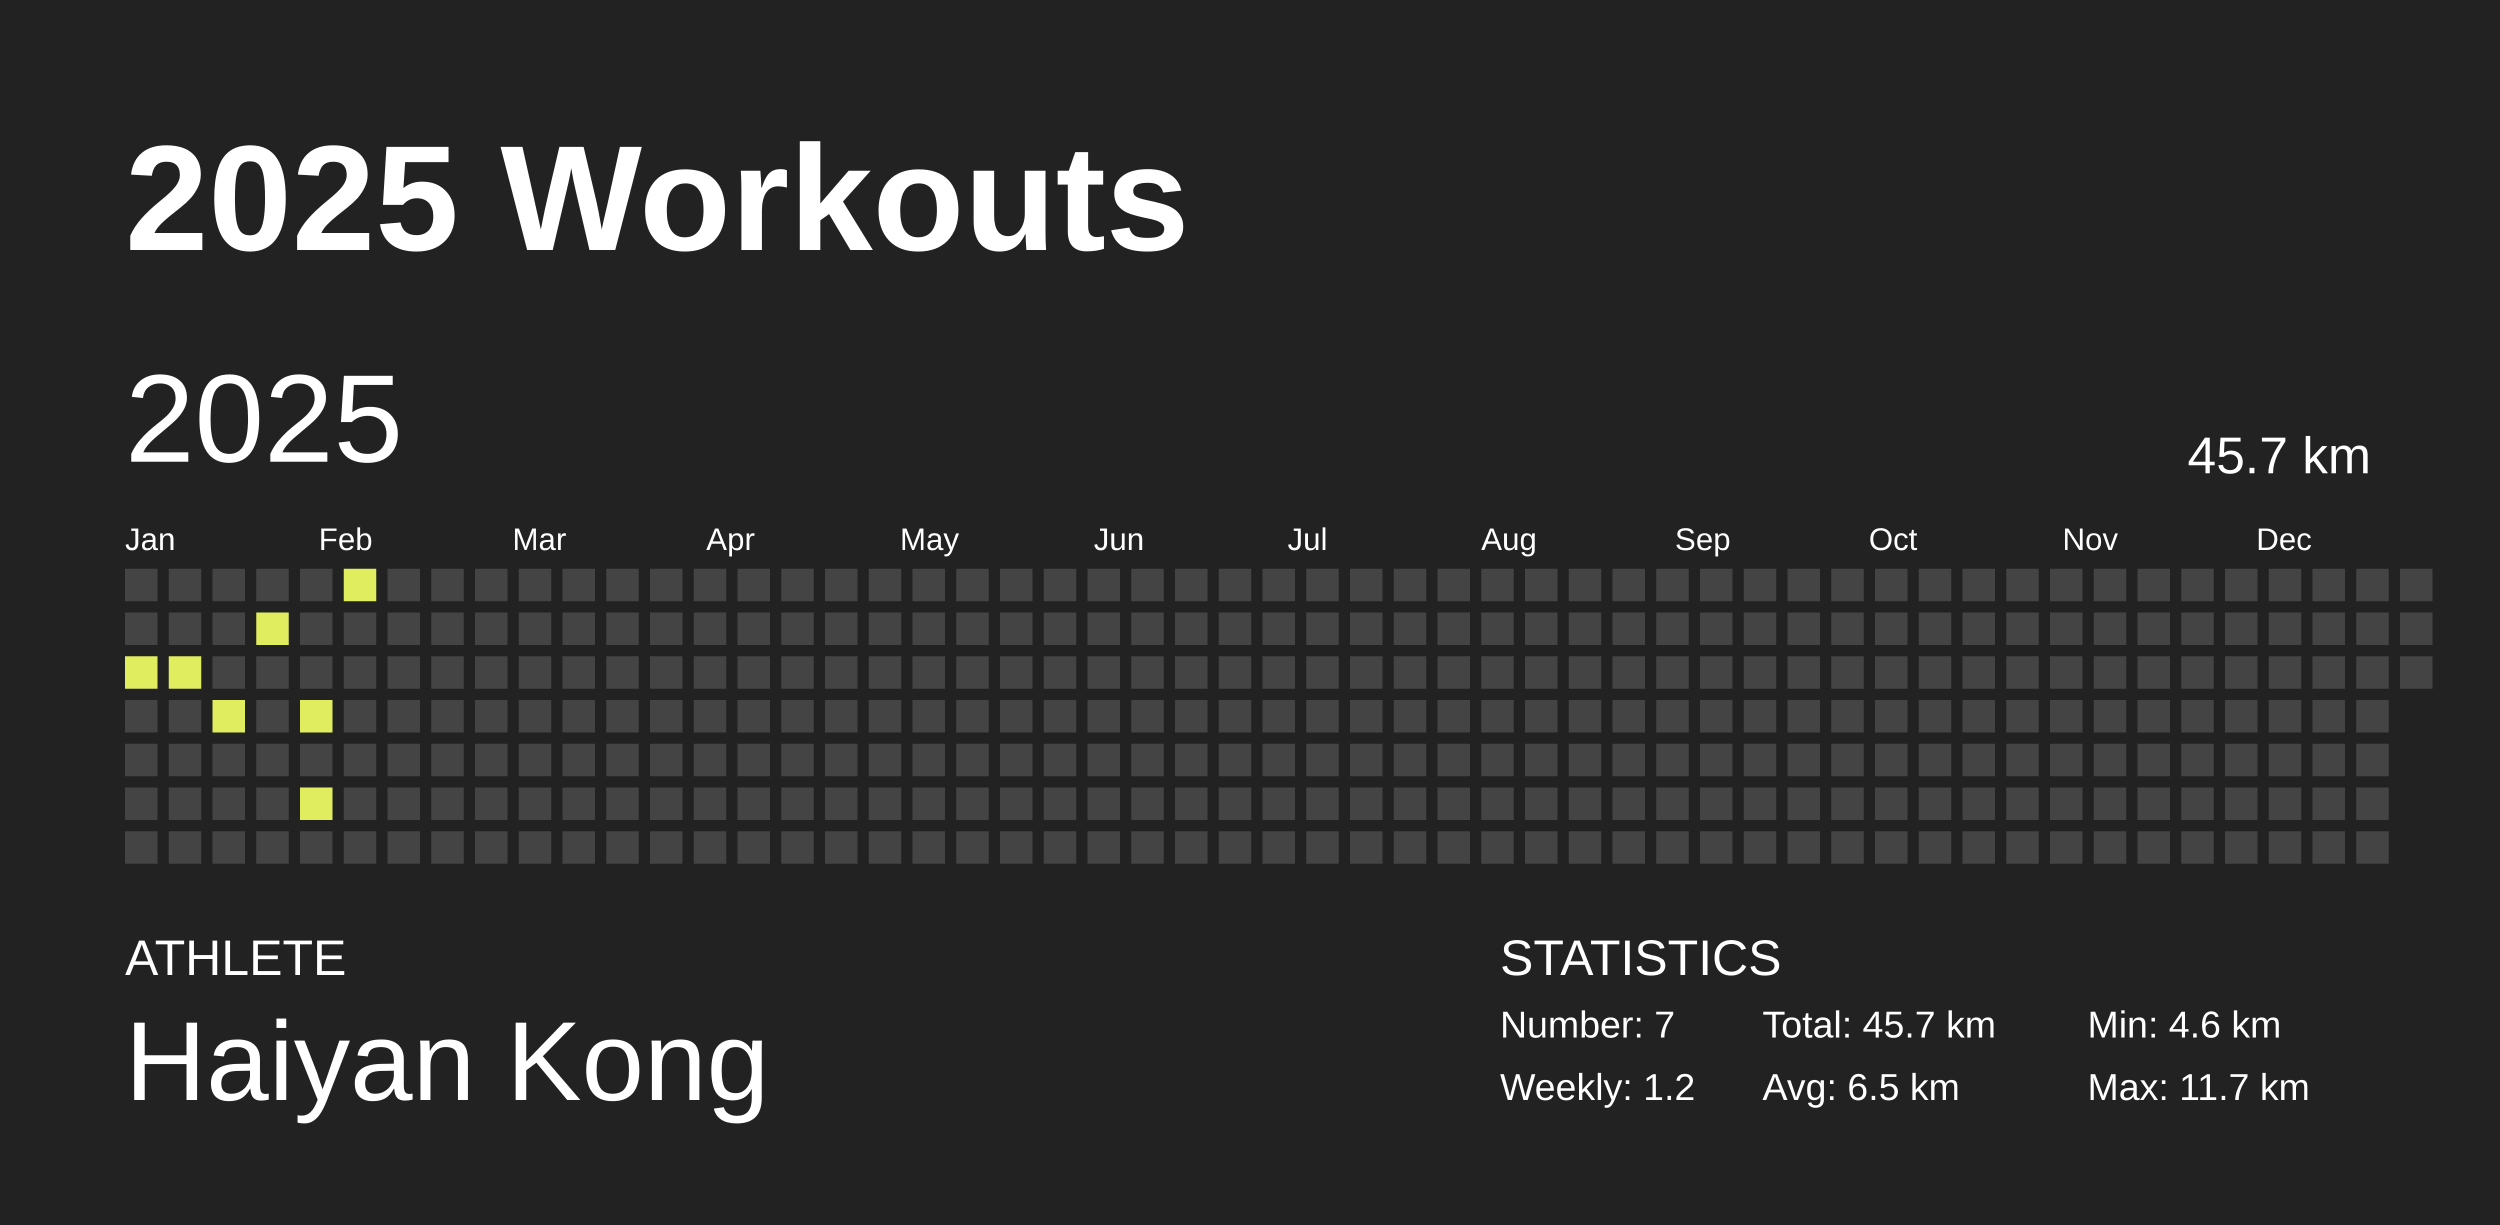
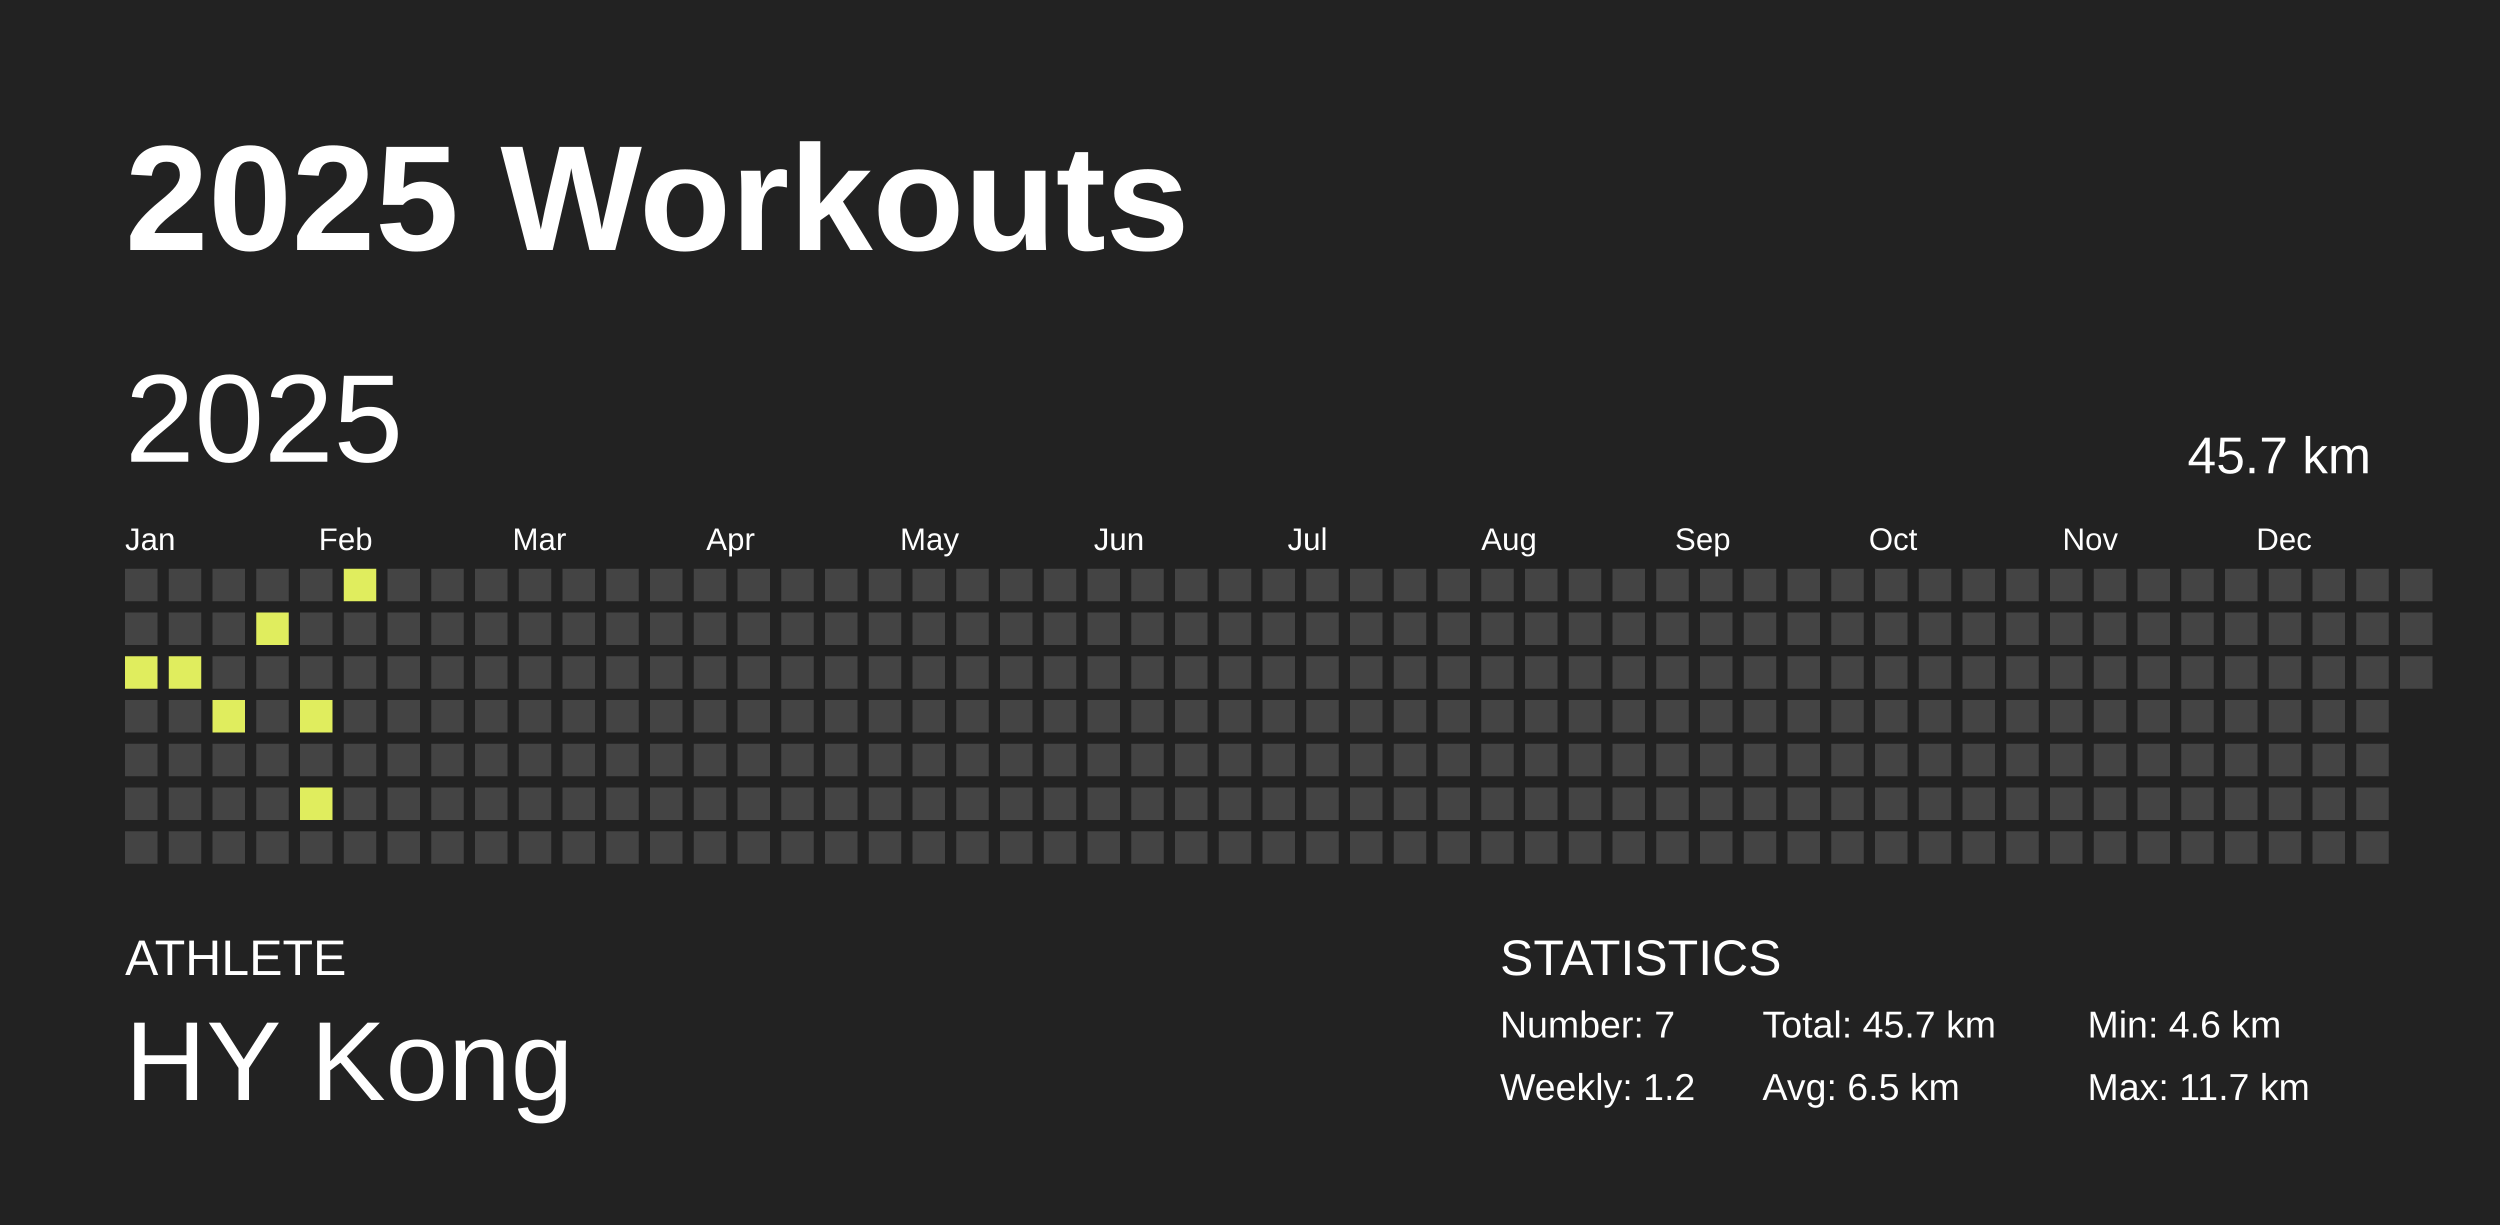
<svg xmlns="http://www.w3.org/2000/svg" baseProfile="full" height="98mm" version="1.1" viewBox="0,0,200,98" width="200mm">
  <defs />
  <rect fill="#222222" height="98" width="200" x="0" y="0" />
  <text fill="#FFFFFF" style="font-size:12px; font-family:Arial; font-weight:bold;" x="10" y="20">2025 Workouts</text>
  <text fill="#FFFFFF" style="font-size:4px; font-family:Arial" x="10" y="78">ATHLETE</text>
-   <text fill="#FFFFFF" style="font-size:9px; font-family:Arial" x="10" y="88">Haiyan Kong</text>
+   <text fill="#FFFFFF" style="font-size:9px; font-family:Arial" x="10" y="88">HY Kong</text>
  <text fill="#FFFFFF" style="font-size:4px; font-family:Arial" x="120" y="78">STATISTICS</text>
  <text fill="#FFFFFF" style="font-size:3px; font-family:Arial" x="120" y="83">Number: 7</text>
  <text fill="#FFFFFF" style="font-size:3px; font-family:Arial" x="120" y="88">Weekly: 1.2</text>
  <text fill="#FFFFFF" style="font-size:3px; font-family:Arial" x="141" y="83">Total: 45.7 km</text>
  <text fill="#FFFFFF" style="font-size:3px; font-family:Arial" x="141" y="88">Avg: 6.5 km</text>
  <text fill="#FFFFFF" style="font-size:3px; font-family:Arial" x="167" y="83">Min: 4.6 km</text>
  <text fill="#FFFFFF" style="font-size:3px; font-family:Arial" x="167" y="88">Max: 11.7 km</text>
  <text dominant-baseline="hanging" fill="#FFFFFF" style="font-size:10.0px; font-family:Arial;" x="10" y="30">2025</text>
  <text dominant-baseline="hanging" fill="#FFFFFF" style="font-size:4.125px; font-family:Arial;" x="175" y="35">45.7 km</text>
  <text fill="#FFFFFF" style="font-size:2.5px; font-family:Arial" x="10.0" y="44">Jan</text>
  <text fill="#FFFFFF" style="font-size:2.5px; font-family:Arial" x="25.5" y="44">Feb</text>
  <text fill="#FFFFFF" style="font-size:2.5px; font-family:Arial" x="41.0" y="44">Mar</text>
  <text fill="#FFFFFF" style="font-size:2.5px; font-family:Arial" x="56.5" y="44">Apr</text>
  <text fill="#FFFFFF" style="font-size:2.5px; font-family:Arial" x="72.0" y="44">May</text>
  <text fill="#FFFFFF" style="font-size:2.5px; font-family:Arial" x="87.5" y="44">Jun</text>
  <text fill="#FFFFFF" style="font-size:2.5px; font-family:Arial" x="103.0" y="44">Jul</text>
  <text fill="#FFFFFF" style="font-size:2.5px; font-family:Arial" x="118.5" y="44">Aug</text>
  <text fill="#FFFFFF" style="font-size:2.5px; font-family:Arial" x="134.0" y="44">Sep</text>
  <text fill="#FFFFFF" style="font-size:2.5px; font-family:Arial" x="149.5" y="44">Oct</text>
  <text fill="#FFFFFF" style="font-size:2.5px; font-family:Arial" x="165.0" y="44">Nov</text>
  <text fill="#FFFFFF" style="font-size:2.5px; font-family:Arial" x="180.5" y="44">Dec</text>
  <rect fill="#444444" height="2.6" width="2.6" x="10.0" y="45.5" />
  <rect fill="#444444" height="2.6" width="2.6" x="10.0" y="49.0" />
  <rect fill="#e0ed5e" height="2.6" width="2.6" x="10.0" y="52.5" />
  <rect fill="#444444" height="2.6" width="2.6" x="10.0" y="56.0" />
  <rect fill="#444444" height="2.6" width="2.6" x="10.0" y="59.5" />
  <rect fill="#444444" height="2.6" width="2.6" x="10.0" y="63.0" />
  <rect fill="#444444" height="2.6" width="2.6" x="10.0" y="66.5" />
  <rect fill="#444444" height="2.6" width="2.6" x="13.5" y="45.5" />
  <rect fill="#444444" height="2.6" width="2.6" x="13.5" y="49.0" />
  <rect fill="#e0ed5e" height="2.6" width="2.6" x="13.5" y="52.5" />
  <rect fill="#444444" height="2.6" width="2.6" x="13.5" y="56.0" />
  <rect fill="#444444" height="2.6" width="2.6" x="13.5" y="59.5" />
  <rect fill="#444444" height="2.6" width="2.6" x="13.5" y="63.0" />
  <rect fill="#444444" height="2.6" width="2.6" x="13.5" y="66.5" />
  <rect fill="#444444" height="2.6" width="2.6" x="17.0" y="45.5" />
  <rect fill="#444444" height="2.6" width="2.6" x="17.0" y="49.0" />
  <rect fill="#444444" height="2.6" width="2.6" x="17.0" y="52.5" />
  <rect fill="#e0ed5e" height="2.6" width="2.6" x="17.0" y="56.0" />
  <rect fill="#444444" height="2.6" width="2.6" x="17.0" y="59.5" />
  <rect fill="#444444" height="2.6" width="2.6" x="17.0" y="63.0" />
  <rect fill="#444444" height="2.6" width="2.6" x="17.0" y="66.5" />
  <rect fill="#444444" height="2.6" width="2.6" x="20.5" y="45.5" />
  <rect fill="#e0ed5e" height="2.6" width="2.6" x="20.5" y="49.0" />
  <rect fill="#444444" height="2.6" width="2.6" x="20.5" y="52.5" />
  <rect fill="#444444" height="2.6" width="2.6" x="20.5" y="56.0" />
  <rect fill="#444444" height="2.6" width="2.6" x="20.5" y="59.5" />
  <rect fill="#444444" height="2.6" width="2.6" x="20.5" y="63.0" />
  <rect fill="#444444" height="2.6" width="2.6" x="20.5" y="66.5" />
  <rect fill="#444444" height="2.6" width="2.6" x="24.0" y="45.5" />
  <rect fill="#444444" height="2.6" width="2.6" x="24.0" y="49.0" />
  <rect fill="#444444" height="2.6" width="2.6" x="24.0" y="52.5" />
  <rect fill="#e0ed5e" height="2.6" width="2.6" x="24.0" y="56.0" />
  <rect fill="#444444" height="2.6" width="2.6" x="24.0" y="59.5" />
  <rect fill="#e0ed5e" height="2.6" width="2.6" x="24.0" y="63.0" />
  <rect fill="#444444" height="2.6" width="2.6" x="24.0" y="66.5" />
  <rect fill="#e0ed5e" height="2.6" width="2.6" x="27.5" y="45.5" />
  <rect fill="#444444" height="2.6" width="2.6" x="27.5" y="49.0" />
  <rect fill="#444444" height="2.6" width="2.6" x="27.5" y="52.5" />
  <rect fill="#444444" height="2.6" width="2.6" x="27.5" y="56.0" />
  <rect fill="#444444" height="2.6" width="2.6" x="27.5" y="59.5" />
  <rect fill="#444444" height="2.6" width="2.6" x="27.5" y="63.0" />
  <rect fill="#444444" height="2.6" width="2.6" x="27.5" y="66.5" />
  <rect fill="#444444" height="2.6" width="2.6" x="31.0" y="45.5" />
  <rect fill="#444444" height="2.6" width="2.6" x="31.0" y="49.0" />
  <rect fill="#444444" height="2.6" width="2.6" x="31.0" y="52.5" />
  <rect fill="#444444" height="2.6" width="2.6" x="31.0" y="56.0" />
  <rect fill="#444444" height="2.6" width="2.6" x="31.0" y="59.5" />
  <rect fill="#444444" height="2.6" width="2.6" x="31.0" y="63.0" />
  <rect fill="#444444" height="2.6" width="2.6" x="31.0" y="66.5" />
  <rect fill="#444444" height="2.6" width="2.6" x="34.5" y="45.5" />
  <rect fill="#444444" height="2.6" width="2.6" x="34.5" y="49.0" />
  <rect fill="#444444" height="2.6" width="2.6" x="34.5" y="52.5" />
  <rect fill="#444444" height="2.6" width="2.6" x="34.5" y="56.0" />
  <rect fill="#444444" height="2.6" width="2.6" x="34.5" y="59.5" />
  <rect fill="#444444" height="2.6" width="2.6" x="34.5" y="63.0" />
  <rect fill="#444444" height="2.6" width="2.6" x="34.5" y="66.5" />
  <rect fill="#444444" height="2.6" width="2.6" x="38.0" y="45.5" />
  <rect fill="#444444" height="2.6" width="2.6" x="38.0" y="49.0" />
  <rect fill="#444444" height="2.6" width="2.6" x="38.0" y="52.5" />
  <rect fill="#444444" height="2.6" width="2.6" x="38.0" y="56.0" />
  <rect fill="#444444" height="2.6" width="2.6" x="38.0" y="59.5" />
  <rect fill="#444444" height="2.6" width="2.6" x="38.0" y="63.0" />
  <rect fill="#444444" height="2.6" width="2.6" x="38.0" y="66.5" />
  <rect fill="#444444" height="2.6" width="2.6" x="41.5" y="45.5" />
  <rect fill="#444444" height="2.6" width="2.6" x="41.5" y="49.0" />
  <rect fill="#444444" height="2.6" width="2.6" x="41.5" y="52.5" />
  <rect fill="#444444" height="2.6" width="2.6" x="41.5" y="56.0" />
  <rect fill="#444444" height="2.6" width="2.6" x="41.5" y="59.5" />
  <rect fill="#444444" height="2.6" width="2.6" x="41.5" y="63.0" />
  <rect fill="#444444" height="2.6" width="2.6" x="41.5" y="66.5" />
  <rect fill="#444444" height="2.6" width="2.6" x="45.0" y="45.5" />
  <rect fill="#444444" height="2.6" width="2.6" x="45.0" y="49.0" />
  <rect fill="#444444" height="2.6" width="2.6" x="45.0" y="52.5" />
  <rect fill="#444444" height="2.6" width="2.6" x="45.0" y="56.0" />
  <rect fill="#444444" height="2.6" width="2.6" x="45.0" y="59.5" />
  <rect fill="#444444" height="2.6" width="2.6" x="45.0" y="63.0" />
  <rect fill="#444444" height="2.6" width="2.6" x="45.0" y="66.5" />
  <rect fill="#444444" height="2.6" width="2.6" x="48.5" y="45.5" />
  <rect fill="#444444" height="2.6" width="2.6" x="48.5" y="49.0" />
  <rect fill="#444444" height="2.6" width="2.6" x="48.5" y="52.5" />
  <rect fill="#444444" height="2.6" width="2.6" x="48.5" y="56.0" />
  <rect fill="#444444" height="2.6" width="2.6" x="48.5" y="59.5" />
  <rect fill="#444444" height="2.6" width="2.6" x="48.5" y="63.0" />
  <rect fill="#444444" height="2.6" width="2.6" x="48.5" y="66.5" />
  <rect fill="#444444" height="2.6" width="2.6" x="52.0" y="45.5" />
  <rect fill="#444444" height="2.6" width="2.6" x="52.0" y="49.0" />
  <rect fill="#444444" height="2.6" width="2.6" x="52.0" y="52.5" />
  <rect fill="#444444" height="2.6" width="2.6" x="52.0" y="56.0" />
  <rect fill="#444444" height="2.6" width="2.6" x="52.0" y="59.5" />
  <rect fill="#444444" height="2.6" width="2.6" x="52.0" y="63.0" />
  <rect fill="#444444" height="2.6" width="2.6" x="52.0" y="66.5" />
  <rect fill="#444444" height="2.6" width="2.6" x="55.5" y="45.5" />
  <rect fill="#444444" height="2.6" width="2.6" x="55.5" y="49.0" />
  <rect fill="#444444" height="2.6" width="2.6" x="55.5" y="52.5" />
  <rect fill="#444444" height="2.6" width="2.6" x="55.5" y="56.0" />
  <rect fill="#444444" height="2.6" width="2.6" x="55.5" y="59.5" />
  <rect fill="#444444" height="2.6" width="2.6" x="55.5" y="63.0" />
  <rect fill="#444444" height="2.6" width="2.6" x="55.5" y="66.5" />
  <rect fill="#444444" height="2.6" width="2.6" x="59.0" y="45.5" />
  <rect fill="#444444" height="2.6" width="2.6" x="59.0" y="49.0" />
  <rect fill="#444444" height="2.6" width="2.6" x="59.0" y="52.5" />
  <rect fill="#444444" height="2.6" width="2.6" x="59.0" y="56.0" />
  <rect fill="#444444" height="2.6" width="2.6" x="59.0" y="59.5" />
  <rect fill="#444444" height="2.6" width="2.6" x="59.0" y="63.0" />
  <rect fill="#444444" height="2.6" width="2.6" x="59.0" y="66.5" />
  <rect fill="#444444" height="2.6" width="2.6" x="62.5" y="45.5" />
  <rect fill="#444444" height="2.6" width="2.6" x="62.5" y="49.0" />
  <rect fill="#444444" height="2.6" width="2.6" x="62.5" y="52.5" />
  <rect fill="#444444" height="2.6" width="2.6" x="62.5" y="56.0" />
  <rect fill="#444444" height="2.6" width="2.6" x="62.5" y="59.5" />
  <rect fill="#444444" height="2.6" width="2.6" x="62.5" y="63.0" />
  <rect fill="#444444" height="2.6" width="2.6" x="62.5" y="66.5" />
  <rect fill="#444444" height="2.6" width="2.6" x="66.0" y="45.5" />
  <rect fill="#444444" height="2.6" width="2.6" x="66.0" y="49.0" />
  <rect fill="#444444" height="2.6" width="2.6" x="66.0" y="52.5" />
  <rect fill="#444444" height="2.6" width="2.6" x="66.0" y="56.0" />
  <rect fill="#444444" height="2.6" width="2.6" x="66.0" y="59.5" />
  <rect fill="#444444" height="2.6" width="2.6" x="66.0" y="63.0" />
  <rect fill="#444444" height="2.6" width="2.6" x="66.0" y="66.5" />
  <rect fill="#444444" height="2.6" width="2.6" x="69.5" y="45.5" />
  <rect fill="#444444" height="2.6" width="2.6" x="69.5" y="49.0" />
  <rect fill="#444444" height="2.6" width="2.6" x="69.5" y="52.5" />
  <rect fill="#444444" height="2.6" width="2.6" x="69.5" y="56.0" />
  <rect fill="#444444" height="2.6" width="2.6" x="69.5" y="59.5" />
  <rect fill="#444444" height="2.6" width="2.6" x="69.5" y="63.0" />
  <rect fill="#444444" height="2.6" width="2.6" x="69.5" y="66.5" />
  <rect fill="#444444" height="2.6" width="2.6" x="73.0" y="45.5" />
  <rect fill="#444444" height="2.6" width="2.6" x="73.0" y="49.0" />
  <rect fill="#444444" height="2.6" width="2.6" x="73.0" y="52.5" />
  <rect fill="#444444" height="2.6" width="2.6" x="73.0" y="56.0" />
  <rect fill="#444444" height="2.6" width="2.6" x="73.0" y="59.5" />
  <rect fill="#444444" height="2.6" width="2.6" x="73.0" y="63.0" />
  <rect fill="#444444" height="2.6" width="2.6" x="73.0" y="66.5" />
  <rect fill="#444444" height="2.6" width="2.6" x="76.5" y="45.5" />
  <rect fill="#444444" height="2.6" width="2.6" x="76.5" y="49.0" />
  <rect fill="#444444" height="2.6" width="2.6" x="76.5" y="52.5" />
  <rect fill="#444444" height="2.6" width="2.6" x="76.5" y="56.0" />
  <rect fill="#444444" height="2.6" width="2.6" x="76.5" y="59.5" />
  <rect fill="#444444" height="2.6" width="2.6" x="76.5" y="63.0" />
  <rect fill="#444444" height="2.6" width="2.6" x="76.5" y="66.5" />
  <rect fill="#444444" height="2.6" width="2.6" x="80.0" y="45.5" />
  <rect fill="#444444" height="2.6" width="2.6" x="80.0" y="49.0" />
  <rect fill="#444444" height="2.6" width="2.6" x="80.0" y="52.5" />
  <rect fill="#444444" height="2.6" width="2.6" x="80.0" y="56.0" />
  <rect fill="#444444" height="2.6" width="2.6" x="80.0" y="59.5" />
  <rect fill="#444444" height="2.6" width="2.6" x="80.0" y="63.0" />
  <rect fill="#444444" height="2.6" width="2.6" x="80.0" y="66.5" />
  <rect fill="#444444" height="2.6" width="2.6" x="83.5" y="45.5" />
  <rect fill="#444444" height="2.6" width="2.6" x="83.5" y="49.0" />
  <rect fill="#444444" height="2.6" width="2.6" x="83.5" y="52.5" />
  <rect fill="#444444" height="2.6" width="2.6" x="83.5" y="56.0" />
  <rect fill="#444444" height="2.6" width="2.6" x="83.5" y="59.5" />
  <rect fill="#444444" height="2.6" width="2.6" x="83.5" y="63.0" />
  <rect fill="#444444" height="2.6" width="2.6" x="83.5" y="66.5" />
  <rect fill="#444444" height="2.6" width="2.6" x="87.0" y="45.5" />
  <rect fill="#444444" height="2.6" width="2.6" x="87.0" y="49.0" />
  <rect fill="#444444" height="2.6" width="2.6" x="87.0" y="52.5" />
  <rect fill="#444444" height="2.6" width="2.6" x="87.0" y="56.0" />
  <rect fill="#444444" height="2.6" width="2.6" x="87.0" y="59.5" />
  <rect fill="#444444" height="2.6" width="2.6" x="87.0" y="63.0" />
  <rect fill="#444444" height="2.6" width="2.6" x="87.0" y="66.5" />
  <rect fill="#444444" height="2.6" width="2.6" x="90.5" y="45.5" />
  <rect fill="#444444" height="2.6" width="2.6" x="90.5" y="49.0" />
  <rect fill="#444444" height="2.6" width="2.6" x="90.5" y="52.5" />
  <rect fill="#444444" height="2.6" width="2.6" x="90.5" y="56.0" />
  <rect fill="#444444" height="2.6" width="2.6" x="90.5" y="59.5" />
  <rect fill="#444444" height="2.6" width="2.6" x="90.5" y="63.0" />
  <rect fill="#444444" height="2.6" width="2.6" x="90.5" y="66.5" />
  <rect fill="#444444" height="2.6" width="2.6" x="94.0" y="45.5" />
  <rect fill="#444444" height="2.6" width="2.6" x="94.0" y="49.0" />
  <rect fill="#444444" height="2.6" width="2.6" x="94.0" y="52.5" />
  <rect fill="#444444" height="2.6" width="2.6" x="94.0" y="56.0" />
  <rect fill="#444444" height="2.6" width="2.6" x="94.0" y="59.5" />
  <rect fill="#444444" height="2.6" width="2.6" x="94.0" y="63.0" />
  <rect fill="#444444" height="2.6" width="2.6" x="94.0" y="66.5" />
  <rect fill="#444444" height="2.6" width="2.6" x="97.5" y="45.5" />
  <rect fill="#444444" height="2.6" width="2.6" x="97.5" y="49.0" />
  <rect fill="#444444" height="2.6" width="2.6" x="97.5" y="52.5" />
  <rect fill="#444444" height="2.6" width="2.6" x="97.5" y="56.0" />
  <rect fill="#444444" height="2.6" width="2.6" x="97.5" y="59.5" />
  <rect fill="#444444" height="2.6" width="2.6" x="97.5" y="63.0" />
  <rect fill="#444444" height="2.6" width="2.6" x="97.5" y="66.5" />
  <rect fill="#444444" height="2.6" width="2.6" x="101.0" y="45.5" />
  <rect fill="#444444" height="2.6" width="2.6" x="101.0" y="49.0" />
  <rect fill="#444444" height="2.6" width="2.6" x="101.0" y="52.5" />
  <rect fill="#444444" height="2.6" width="2.6" x="101.0" y="56.0" />
  <rect fill="#444444" height="2.6" width="2.6" x="101.0" y="59.5" />
  <rect fill="#444444" height="2.6" width="2.6" x="101.0" y="63.0" />
  <rect fill="#444444" height="2.6" width="2.6" x="101.0" y="66.5" />
  <rect fill="#444444" height="2.6" width="2.6" x="104.5" y="45.5" />
  <rect fill="#444444" height="2.6" width="2.6" x="104.5" y="49.0" />
  <rect fill="#444444" height="2.6" width="2.6" x="104.5" y="52.5" />
  <rect fill="#444444" height="2.6" width="2.6" x="104.5" y="56.0" />
  <rect fill="#444444" height="2.6" width="2.6" x="104.5" y="59.5" />
  <rect fill="#444444" height="2.6" width="2.6" x="104.5" y="63.0" />
  <rect fill="#444444" height="2.6" width="2.6" x="104.5" y="66.5" />
  <rect fill="#444444" height="2.6" width="2.6" x="108.0" y="45.5" />
  <rect fill="#444444" height="2.6" width="2.6" x="108.0" y="49.0" />
  <rect fill="#444444" height="2.6" width="2.6" x="108.0" y="52.5" />
  <rect fill="#444444" height="2.6" width="2.6" x="108.0" y="56.0" />
  <rect fill="#444444" height="2.6" width="2.6" x="108.0" y="59.5" />
  <rect fill="#444444" height="2.6" width="2.6" x="108.0" y="63.0" />
  <rect fill="#444444" height="2.6" width="2.6" x="108.0" y="66.5" />
  <rect fill="#444444" height="2.6" width="2.6" x="111.5" y="45.5" />
  <rect fill="#444444" height="2.6" width="2.6" x="111.5" y="49.0" />
  <rect fill="#444444" height="2.6" width="2.6" x="111.5" y="52.5" />
  <rect fill="#444444" height="2.6" width="2.6" x="111.5" y="56.0" />
  <rect fill="#444444" height="2.6" width="2.6" x="111.5" y="59.5" />
  <rect fill="#444444" height="2.6" width="2.6" x="111.5" y="63.0" />
  <rect fill="#444444" height="2.6" width="2.6" x="111.5" y="66.5" />
  <rect fill="#444444" height="2.6" width="2.6" x="115.0" y="45.5" />
  <rect fill="#444444" height="2.6" width="2.6" x="115.0" y="49.0" />
  <rect fill="#444444" height="2.6" width="2.6" x="115.0" y="52.5" />
  <rect fill="#444444" height="2.6" width="2.6" x="115.0" y="56.0" />
  <rect fill="#444444" height="2.6" width="2.6" x="115.0" y="59.5" />
  <rect fill="#444444" height="2.6" width="2.6" x="115.0" y="63.0" />
  <rect fill="#444444" height="2.6" width="2.6" x="115.0" y="66.5" />
  <rect fill="#444444" height="2.6" width="2.6" x="118.5" y="45.5" />
  <rect fill="#444444" height="2.6" width="2.6" x="118.5" y="49.0" />
  <rect fill="#444444" height="2.6" width="2.6" x="118.5" y="52.5" />
  <rect fill="#444444" height="2.6" width="2.6" x="118.5" y="56.0" />
  <rect fill="#444444" height="2.6" width="2.6" x="118.5" y="59.5" />
  <rect fill="#444444" height="2.6" width="2.6" x="118.5" y="63.0" />
  <rect fill="#444444" height="2.6" width="2.6" x="118.5" y="66.5" />
  <rect fill="#444444" height="2.6" width="2.6" x="122.0" y="45.5" />
  <rect fill="#444444" height="2.6" width="2.6" x="122.0" y="49.0" />
  <rect fill="#444444" height="2.6" width="2.6" x="122.0" y="52.5" />
  <rect fill="#444444" height="2.6" width="2.6" x="122.0" y="56.0" />
  <rect fill="#444444" height="2.6" width="2.6" x="122.0" y="59.5" />
  <rect fill="#444444" height="2.6" width="2.6" x="122.0" y="63.0" />
  <rect fill="#444444" height="2.6" width="2.6" x="122.0" y="66.5" />
  <rect fill="#444444" height="2.6" width="2.6" x="125.5" y="45.5" />
  <rect fill="#444444" height="2.6" width="2.6" x="125.5" y="49.0" />
  <rect fill="#444444" height="2.6" width="2.6" x="125.5" y="52.5" />
  <rect fill="#444444" height="2.6" width="2.6" x="125.5" y="56.0" />
  <rect fill="#444444" height="2.6" width="2.6" x="125.5" y="59.5" />
  <rect fill="#444444" height="2.6" width="2.6" x="125.5" y="63.0" />
  <rect fill="#444444" height="2.6" width="2.6" x="125.5" y="66.5" />
  <rect fill="#444444" height="2.6" width="2.6" x="129.0" y="45.5" />
  <rect fill="#444444" height="2.6" width="2.6" x="129.0" y="49.0" />
  <rect fill="#444444" height="2.6" width="2.6" x="129.0" y="52.5" />
  <rect fill="#444444" height="2.6" width="2.6" x="129.0" y="56.0" />
  <rect fill="#444444" height="2.6" width="2.6" x="129.0" y="59.5" />
  <rect fill="#444444" height="2.6" width="2.6" x="129.0" y="63.0" />
  <rect fill="#444444" height="2.6" width="2.6" x="129.0" y="66.5" />
  <rect fill="#444444" height="2.6" width="2.6" x="132.5" y="45.5" />
  <rect fill="#444444" height="2.6" width="2.6" x="132.5" y="49.0" />
  <rect fill="#444444" height="2.6" width="2.6" x="132.5" y="52.5" />
  <rect fill="#444444" height="2.6" width="2.6" x="132.5" y="56.0" />
  <rect fill="#444444" height="2.6" width="2.6" x="132.5" y="59.5" />
  <rect fill="#444444" height="2.6" width="2.6" x="132.5" y="63.0" />
  <rect fill="#444444" height="2.6" width="2.6" x="132.5" y="66.5" />
  <rect fill="#444444" height="2.6" width="2.6" x="136.0" y="45.5" />
  <rect fill="#444444" height="2.6" width="2.6" x="136.0" y="49.0" />
  <rect fill="#444444" height="2.6" width="2.6" x="136.0" y="52.5" />
  <rect fill="#444444" height="2.6" width="2.6" x="136.0" y="56.0" />
  <rect fill="#444444" height="2.6" width="2.6" x="136.0" y="59.5" />
  <rect fill="#444444" height="2.6" width="2.6" x="136.0" y="63.0" />
  <rect fill="#444444" height="2.6" width="2.6" x="136.0" y="66.5" />
  <rect fill="#444444" height="2.6" width="2.6" x="139.5" y="45.5" />
  <rect fill="#444444" height="2.6" width="2.6" x="139.5" y="49.0" />
  <rect fill="#444444" height="2.6" width="2.6" x="139.5" y="52.5" />
  <rect fill="#444444" height="2.6" width="2.6" x="139.5" y="56.0" />
  <rect fill="#444444" height="2.6" width="2.6" x="139.5" y="59.5" />
  <rect fill="#444444" height="2.6" width="2.6" x="139.5" y="63.0" />
  <rect fill="#444444" height="2.6" width="2.6" x="139.5" y="66.5" />
  <rect fill="#444444" height="2.6" width="2.6" x="143.0" y="45.5" />
  <rect fill="#444444" height="2.6" width="2.6" x="143.0" y="49.0" />
  <rect fill="#444444" height="2.6" width="2.6" x="143.0" y="52.5" />
  <rect fill="#444444" height="2.6" width="2.6" x="143.0" y="56.0" />
  <rect fill="#444444" height="2.6" width="2.6" x="143.0" y="59.5" />
  <rect fill="#444444" height="2.6" width="2.6" x="143.0" y="63.0" />
  <rect fill="#444444" height="2.6" width="2.6" x="143.0" y="66.5" />
  <rect fill="#444444" height="2.6" width="2.6" x="146.5" y="45.5" />
  <rect fill="#444444" height="2.6" width="2.6" x="146.5" y="49.0" />
  <rect fill="#444444" height="2.6" width="2.6" x="146.5" y="52.5" />
  <rect fill="#444444" height="2.6" width="2.6" x="146.5" y="56.0" />
  <rect fill="#444444" height="2.6" width="2.6" x="146.5" y="59.5" />
  <rect fill="#444444" height="2.6" width="2.6" x="146.5" y="63.0" />
  <rect fill="#444444" height="2.6" width="2.6" x="146.5" y="66.5" />
  <rect fill="#444444" height="2.6" width="2.6" x="150.0" y="45.5" />
  <rect fill="#444444" height="2.6" width="2.6" x="150.0" y="49.0" />
  <rect fill="#444444" height="2.6" width="2.6" x="150.0" y="52.5" />
  <rect fill="#444444" height="2.6" width="2.6" x="150.0" y="56.0" />
  <rect fill="#444444" height="2.6" width="2.6" x="150.0" y="59.5" />
  <rect fill="#444444" height="2.6" width="2.6" x="150.0" y="63.0" />
  <rect fill="#444444" height="2.6" width="2.6" x="150.0" y="66.5" />
  <rect fill="#444444" height="2.6" width="2.6" x="153.5" y="45.5" />
  <rect fill="#444444" height="2.6" width="2.6" x="153.5" y="49.0" />
  <rect fill="#444444" height="2.6" width="2.6" x="153.5" y="52.5" />
  <rect fill="#444444" height="2.6" width="2.6" x="153.5" y="56.0" />
  <rect fill="#444444" height="2.6" width="2.6" x="153.5" y="59.5" />
  <rect fill="#444444" height="2.6" width="2.6" x="153.5" y="63.0" />
  <rect fill="#444444" height="2.6" width="2.6" x="153.5" y="66.5" />
  <rect fill="#444444" height="2.6" width="2.6" x="157.0" y="45.5" />
  <rect fill="#444444" height="2.6" width="2.6" x="157.0" y="49.0" />
  <rect fill="#444444" height="2.6" width="2.6" x="157.0" y="52.5" />
  <rect fill="#444444" height="2.6" width="2.6" x="157.0" y="56.0" />
  <rect fill="#444444" height="2.6" width="2.6" x="157.0" y="59.5" />
  <rect fill="#444444" height="2.6" width="2.6" x="157.0" y="63.0" />
  <rect fill="#444444" height="2.6" width="2.6" x="157.0" y="66.5" />
  <rect fill="#444444" height="2.6" width="2.6" x="160.5" y="45.5" />
  <rect fill="#444444" height="2.6" width="2.6" x="160.5" y="49.0" />
  <rect fill="#444444" height="2.6" width="2.6" x="160.5" y="52.5" />
  <rect fill="#444444" height="2.6" width="2.6" x="160.5" y="56.0" />
  <rect fill="#444444" height="2.6" width="2.6" x="160.5" y="59.5" />
  <rect fill="#444444" height="2.6" width="2.6" x="160.5" y="63.0" />
  <rect fill="#444444" height="2.6" width="2.6" x="160.5" y="66.5" />
  <rect fill="#444444" height="2.6" width="2.6" x="164.0" y="45.5" />
  <rect fill="#444444" height="2.6" width="2.6" x="164.0" y="49.0" />
  <rect fill="#444444" height="2.6" width="2.6" x="164.0" y="52.5" />
  <rect fill="#444444" height="2.6" width="2.6" x="164.0" y="56.0" />
  <rect fill="#444444" height="2.6" width="2.6" x="164.0" y="59.5" />
  <rect fill="#444444" height="2.6" width="2.6" x="164.0" y="63.0" />
  <rect fill="#444444" height="2.6" width="2.6" x="164.0" y="66.5" />
  <rect fill="#444444" height="2.6" width="2.6" x="167.5" y="45.5" />
  <rect fill="#444444" height="2.6" width="2.6" x="167.5" y="49.0" />
  <rect fill="#444444" height="2.6" width="2.6" x="167.5" y="52.5" />
  <rect fill="#444444" height="2.6" width="2.6" x="167.5" y="56.0" />
  <rect fill="#444444" height="2.6" width="2.6" x="167.5" y="59.5" />
  <rect fill="#444444" height="2.6" width="2.6" x="167.5" y="63.0" />
  <rect fill="#444444" height="2.6" width="2.6" x="167.5" y="66.5" />
  <rect fill="#444444" height="2.6" width="2.6" x="171.0" y="45.5" />
  <rect fill="#444444" height="2.6" width="2.6" x="171.0" y="49.0" />
  <rect fill="#444444" height="2.6" width="2.6" x="171.0" y="52.5" />
  <rect fill="#444444" height="2.6" width="2.6" x="171.0" y="56.0" />
  <rect fill="#444444" height="2.6" width="2.6" x="171.0" y="59.5" />
  <rect fill="#444444" height="2.6" width="2.6" x="171.0" y="63.0" />
  <rect fill="#444444" height="2.6" width="2.6" x="171.0" y="66.5" />
  <rect fill="#444444" height="2.6" width="2.6" x="174.5" y="45.5" />
  <rect fill="#444444" height="2.6" width="2.6" x="174.5" y="49.0" />
  <rect fill="#444444" height="2.6" width="2.6" x="174.5" y="52.5" />
  <rect fill="#444444" height="2.6" width="2.6" x="174.5" y="56.0" />
  <rect fill="#444444" height="2.6" width="2.6" x="174.5" y="59.5" />
  <rect fill="#444444" height="2.6" width="2.6" x="174.5" y="63.0" />
  <rect fill="#444444" height="2.6" width="2.6" x="174.5" y="66.5" />
  <rect fill="#444444" height="2.6" width="2.6" x="178.0" y="45.5" />
  <rect fill="#444444" height="2.6" width="2.6" x="178.0" y="49.0" />
  <rect fill="#444444" height="2.6" width="2.6" x="178.0" y="52.5" />
  <rect fill="#444444" height="2.6" width="2.6" x="178.0" y="56.0" />
  <rect fill="#444444" height="2.6" width="2.6" x="178.0" y="59.5" />
  <rect fill="#444444" height="2.6" width="2.6" x="178.0" y="63.0" />
  <rect fill="#444444" height="2.6" width="2.6" x="178.0" y="66.5" />
  <rect fill="#444444" height="2.6" width="2.6" x="181.5" y="45.5" />
  <rect fill="#444444" height="2.6" width="2.6" x="181.5" y="49.0" />
  <rect fill="#444444" height="2.6" width="2.6" x="181.5" y="52.5" />
  <rect fill="#444444" height="2.6" width="2.6" x="181.5" y="56.0" />
  <rect fill="#444444" height="2.6" width="2.6" x="181.5" y="59.5" />
  <rect fill="#444444" height="2.6" width="2.6" x="181.5" y="63.0" />
  <rect fill="#444444" height="2.6" width="2.6" x="181.5" y="66.5" />
  <rect fill="#444444" height="2.6" width="2.6" x="185.0" y="45.5" />
  <rect fill="#444444" height="2.6" width="2.6" x="185.0" y="49.0" />
  <rect fill="#444444" height="2.6" width="2.6" x="185.0" y="52.5" />
  <rect fill="#444444" height="2.6" width="2.6" x="185.0" y="56.0" />
  <rect fill="#444444" height="2.6" width="2.6" x="185.0" y="59.5" />
  <rect fill="#444444" height="2.6" width="2.6" x="185.0" y="63.0" />
  <rect fill="#444444" height="2.6" width="2.6" x="185.0" y="66.5" />
  <rect fill="#444444" height="2.6" width="2.6" x="188.5" y="45.5" />
  <rect fill="#444444" height="2.6" width="2.6" x="188.5" y="49.0" />
  <rect fill="#444444" height="2.6" width="2.6" x="188.5" y="52.5" />
  <rect fill="#444444" height="2.6" width="2.6" x="188.5" y="56.0" />
  <rect fill="#444444" height="2.6" width="2.6" x="188.5" y="59.5" />
  <rect fill="#444444" height="2.6" width="2.6" x="188.5" y="63.0" />
  <rect fill="#444444" height="2.6" width="2.6" x="188.5" y="66.5" />
  <rect fill="#444444" height="2.6" width="2.6" x="192.0" y="45.5" />
  <rect fill="#444444" height="2.6" width="2.6" x="192.0" y="49.0" />
  <rect fill="#444444" height="2.6" width="2.6" x="192.0" y="52.5" />
</svg>
